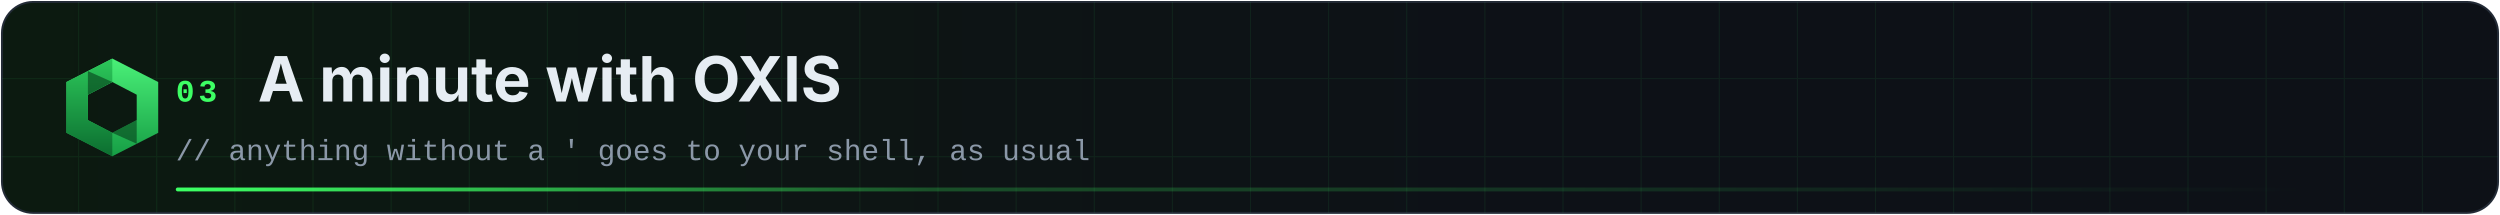
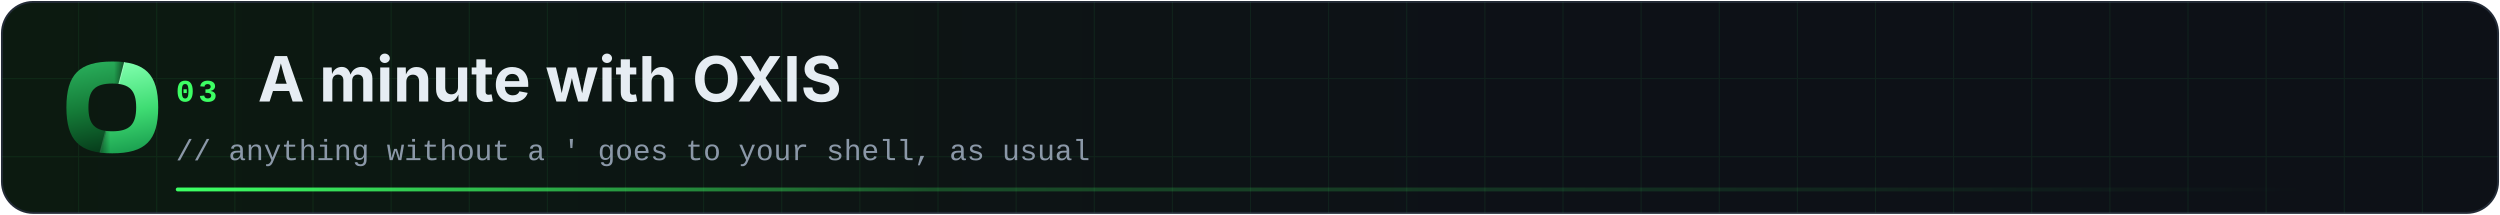
<svg xmlns="http://www.w3.org/2000/svg" viewBox="0 0 1280 110" width="1280" height="110" role="img" aria-label="A minute with OXIS">
  <defs>
    <linearGradient id="hl" x1="0" x2="1">
      <stop offset="0" stop-color="#3dff64" />
      <stop offset=".35" stop-color="#3dff64" stop-opacity=".25" />
      <stop offset="1" stop-color="#3dff64" stop-opacity="0" />
    </linearGradient>
    <linearGradient id="hb" x1="0" x2="1">
      <stop offset="0" stop-color="#0c1a10" />
      <stop offset=".6" stop-color="#0d1117" />
      <stop offset="1" stop-color="#0d1117" />
    </linearGradient>
    <pattern id="grid" width="40" height="40" patternUnits="userSpaceOnUse">
      <path d="M40 0H0V40" fill="none" stroke="#3dff64" stroke-opacity=".07" stroke-width="1" />
    </pattern>
  </defs>
  <rect x="1" y="1" width="1278" height="108" rx="16" fill="url(#hb)" stroke="#232b36" />
  <rect x="1" y="1" width="1278" height="108" rx="16" fill="url(#grid)" />
  <g transform="translate(39.0 30) scale(0.5)">
-     <defs>
-       <linearGradient id="oxR" x1="0" y1="0" x2="0" y2="100" gradientUnits="userSpaceOnUse">
-         <stop offset="0" stop-color="#4af078" />
-         <stop offset="1" stop-color="#169e45" />
-       </linearGradient>
-       <linearGradient id="oxL" x1="0" y1="0" x2="0" y2="100" gradientUnits="userSpaceOnUse">
-         <stop offset="0" stop-color="#2cc85a" />
-         <stop offset="1" stop-color="#0c6e30" />
-       </linearGradient>
-       <clipPath id="oxH">
-         <rect x="-10" y="0" width="47" height="100" />
-       </clipPath>
-     </defs>
-     <path fill="url(#oxR)" fill-rule="evenodd" d="M37 0 84 24v52L37 100-10 76V24zm0 24-25 13v26l25 13 25-13V37z" />
-     <path fill="url(#oxL)" fill-rule="evenodd" clip-path="url(#oxH)" d="M37 0 84 24v52L37 100-10 76V24zm0 24-25 13v26l25 13 25-13V37z" />
-     <path fill="#063d1a" fill-opacity=".59" d="M12 12.8 37 24 12 37zM62 63 37 76 62 87.2z" />
+     <g transform="translate(-10 3) scale(0.94)">
+       <defs>
+         <linearGradient id="oL" gradientUnits="userSpaceOnUse" x1="0" y1="0" x2="20" y2="100">
+           <stop offset="0" stop-color="#2bb35e" />
+           <stop offset=".55" stop-color="#147a37" />
+           <stop offset="1" stop-color="#073f1c" />
+         </linearGradient>
+         <linearGradient id="oR" gradientUnits="userSpaceOnUse" x1="80" y1="0" x2="100" y2="100">
+           <stop offset="0" stop-color="#7dfdab" />
+           <stop offset=".5" stop-color="#3fdc73" />
+           <stop offset="1" stop-color="#15964a" />
+         </linearGradient>
+         <linearGradient id="oS1" gradientUnits="userSpaceOnUse" x1="52" y1="0" x2="63" y2="0">
+           <stop offset="0" stop-color="#021a0a" stop-opacity="0" />
+           <stop offset="1" stop-color="#021a0a" stop-opacity=".6" />
+         </linearGradient>
+         <linearGradient id="oS2" gradientUnits="userSpaceOnUse" x1="37" y1="0" x2="48" y2="0">
+           <stop offset="0" stop-color="#021a0a" stop-opacity=".5" />
+           <stop offset="1" stop-color="#021a0a" stop-opacity="0" />
+         </linearGradient>
+         <clipPath id="ocl">
+           <path d="M-8 -8L65.08 -8L34.92 108L-8 108Z" />
+         </clipPath>
+         <clipPath id="ocr">
+           <path d="M65.08 -8L108 -8L108 108L34.92 108Z" />
+         </clipPath>
+         <clipPath id="oring">
+           <path clip-rule="evenodd" d="M50.0 0C86.0 0 100 14.0 100 50.0C100 86.0 86.0 100 50.0 100C14.0 100 0 86.0 0 50.0C0 14.0 14.0 0 50.0 0ZM50.0 24C68.72 24 76 31.28 76 50.0C76 68.72 68.72 76 50.0 76C31.28 76 24 68.72 24 50.0C24 31.28 31.28 24 50.0 24Z" />
+         </clipPath>
+       </defs>
+       <g clip-path="url(#oring)">
+         <path fill="url(#oL)" clip-path="url(#ocl)" d="M-8 -8H108V108H-8Z" />
+         <path fill="url(#oR)" clip-path="url(#ocr)" d="M-8 -8H108V108H-8Z" />
+         <path fill="url(#oS1)" d="M54.08 -8L65.08 -8L55.20 30L44.20 30Z" />
+         <path fill="#c8ffdc" fill-opacity=".45" d="M65.08 -8L66.18 -8L56.30 30L55.20 30Z" />
+         <path fill="url(#oS2)" d="M44.80 70L55.80 70L45.92 108L34.92 108Z" />
+         <path fill="#7ff0a8" fill-opacity=".22" d="M43.70 70L44.80 70L34.92 108L33.82 108Z" />
+       </g>
+     </g>
  </g>
  <text x="90" y="52" fill="#3dff64" font-family="'JetBrains Mono','Cascadia Code','SF Mono',Consolas,Menlo,'Liberation Mono',monospace" font-size="16" font-weight="700" letter-spacing="2">03</text>
  <text x="132" y="52" fill="#e6edf3" font-family="'Segoe UI Variable Display','Segoe UI',Inter,-apple-system,BlinkMacSystemFont,'Helvetica Neue',Arial,sans-serif" font-size="32" font-weight="750">A minute with OXIS</text>
  <text x="90" y="82" fill="#8b98a8" font-family="'JetBrains Mono','Cascadia Code','SF Mono',Consolas,Menlo,'Liberation Mono',monospace" font-size="15">// anything without a ' goes to your shell, as usual</text>
  <rect x="90" y="96" width="1100" height="2" rx="1" fill="url(#hl)" />
</svg>
